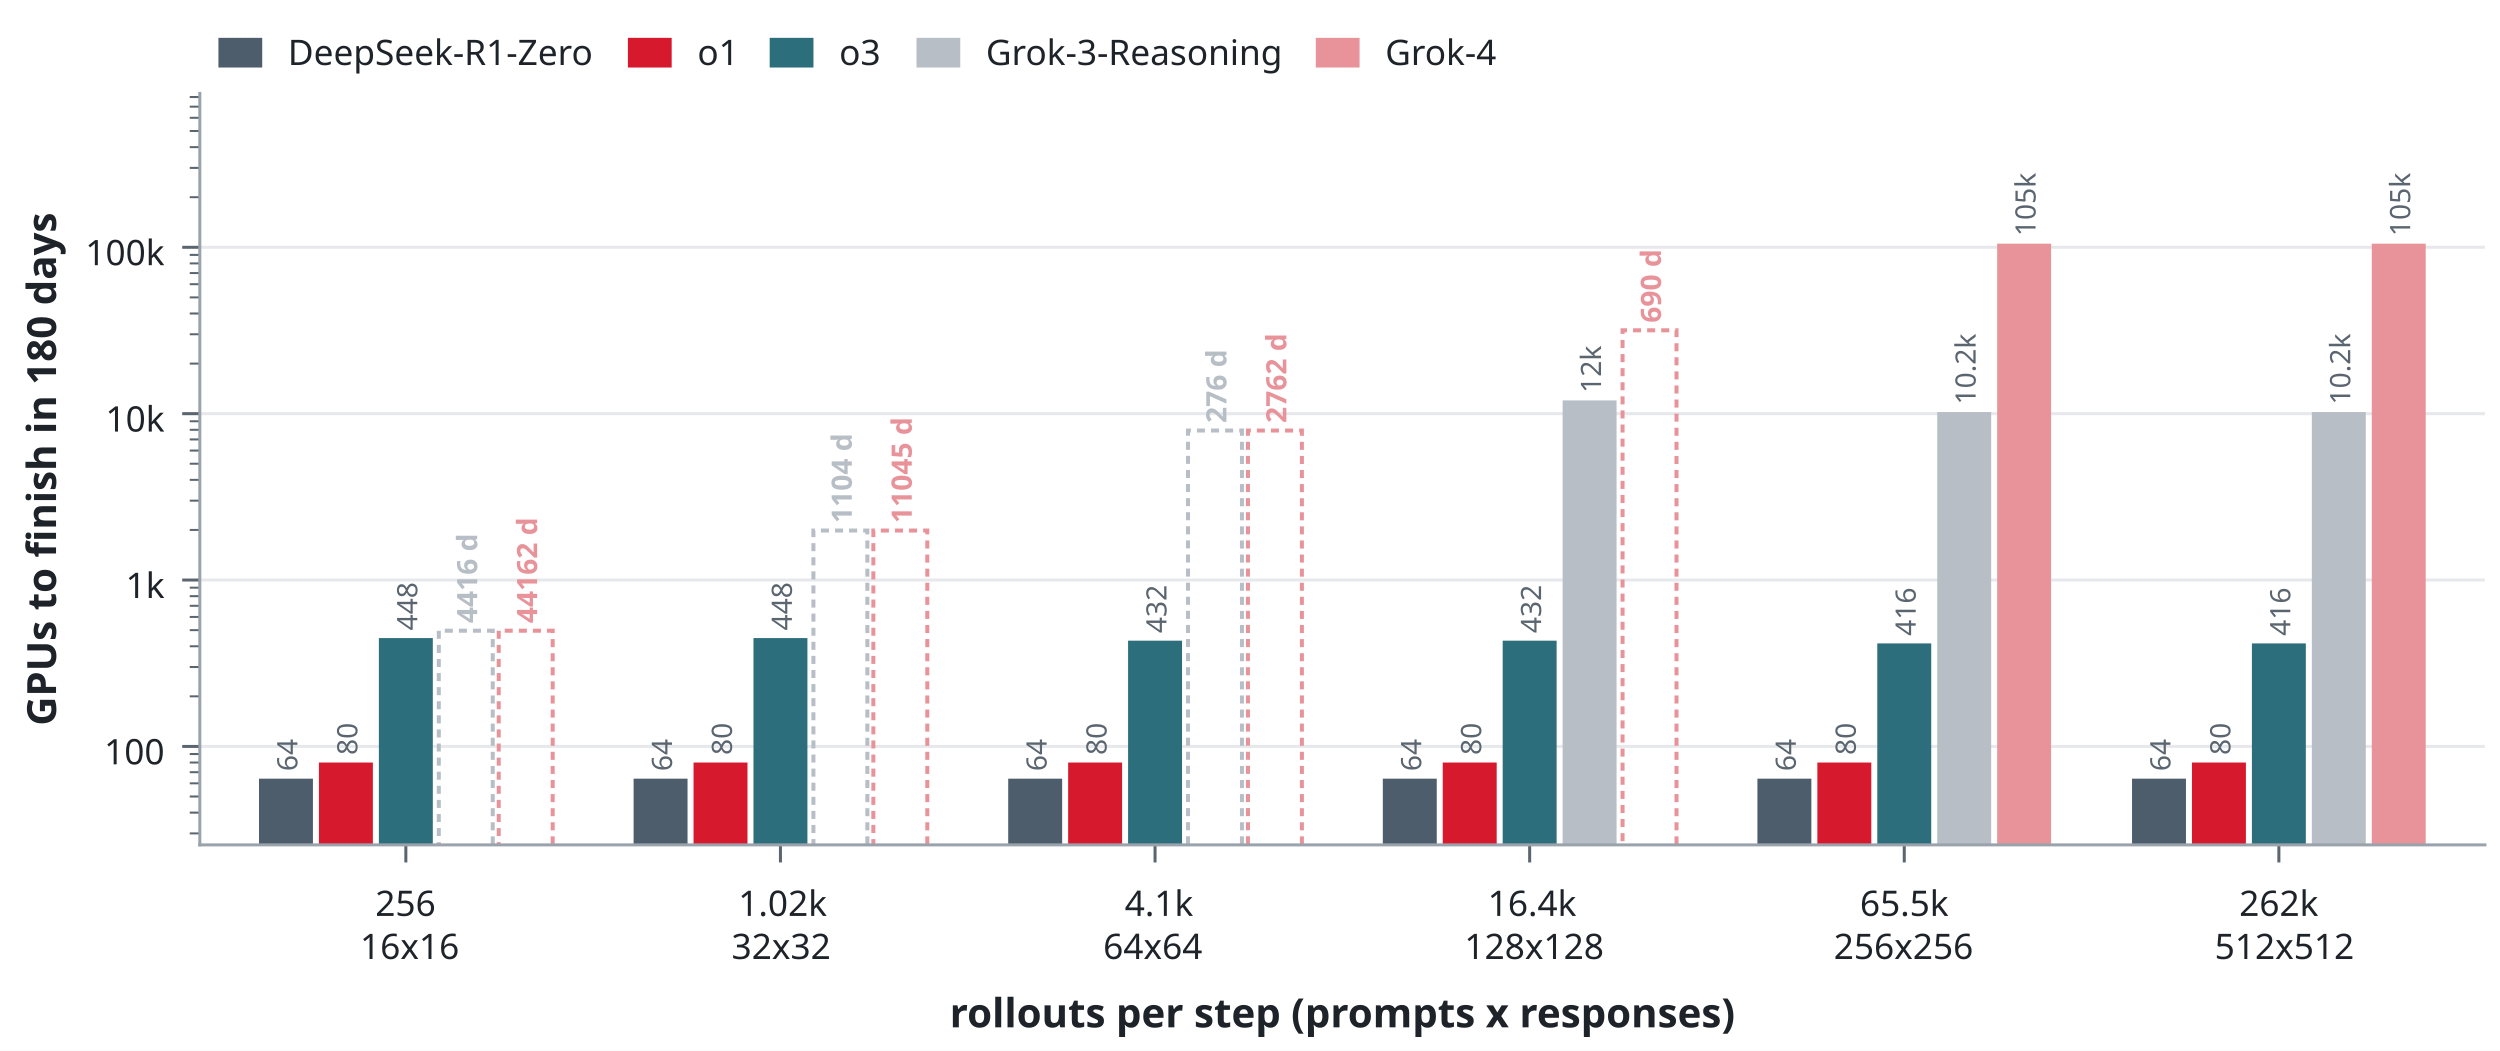
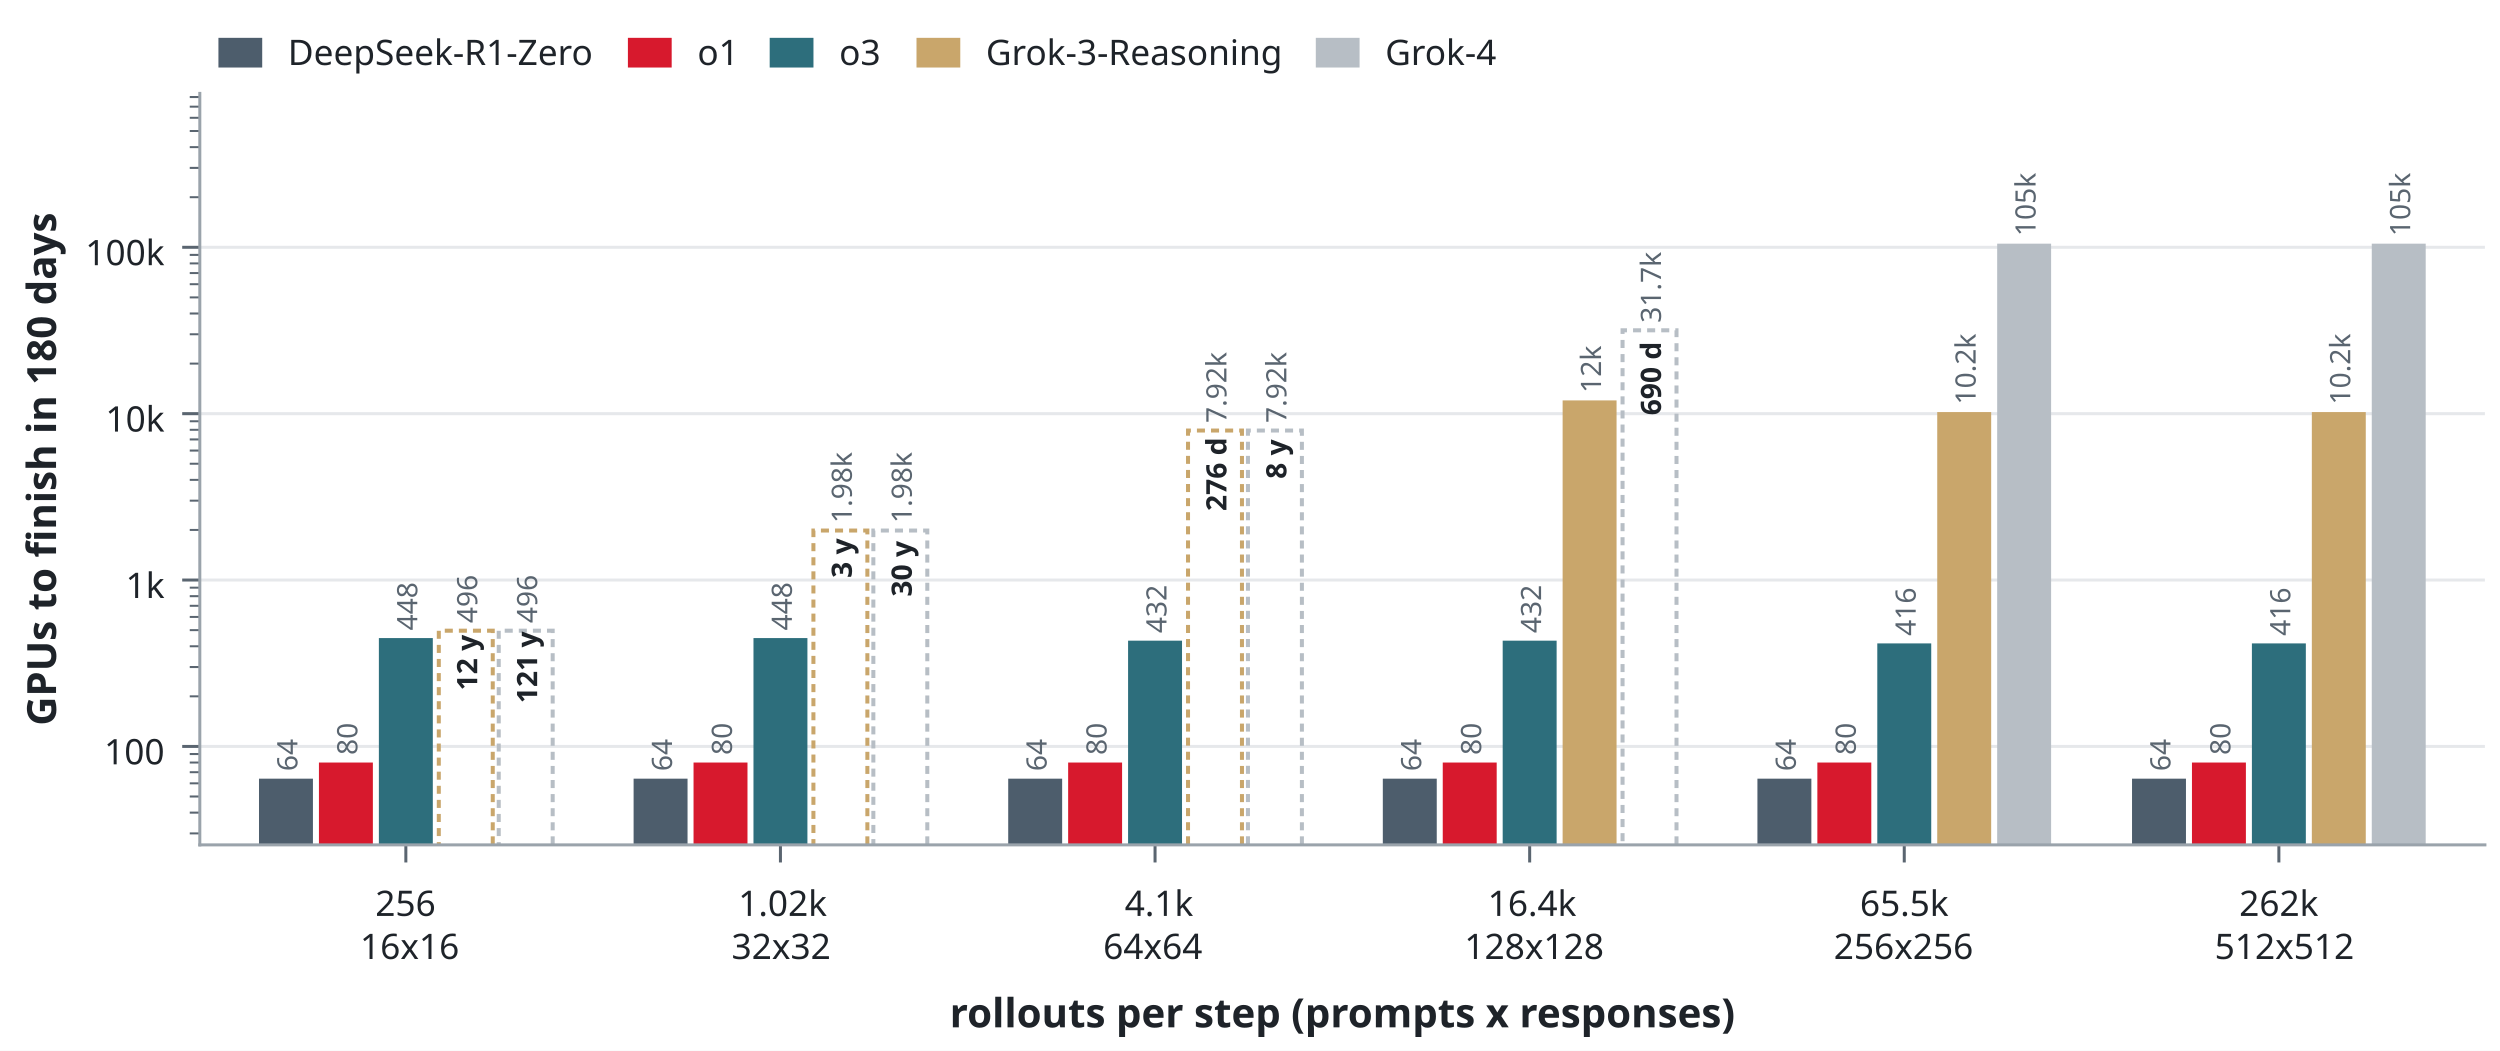
<svg xmlns="http://www.w3.org/2000/svg" xmlns:xlink="http://www.w3.org/1999/xlink" width="496.8pt" height="208.8pt" viewBox="0 0 496.8 208.8" version="1.1">
  <defs>
    <style type="text/css">*{stroke-linejoin: round; stroke-linecap: butt}</style>
  </defs>
  <g id="figure_1">
    <g id="patch_1">
      <path d="M 0 208.8  L 496.8 208.8  L 496.8 0  L 0 0  z " style="fill: #ffffff" />
    </g>
    <g id="axes_1">
      <g id="patch_2">
        <path d="M 39.706 167.894  L 493.8 167.894  L 493.8 18.561  L 39.706 18.561  z " style="fill: #ffffff" />
      </g>
      <g id="matplotlib.axis_1">
        <g id="xtick_1">
          <g id="line2d_1">
            <defs>
-               <path id="m5073a5c1c3" d="M 0 0  L 0 3.5  " style="stroke: #5a6570; stroke-width: 0.6" />
+               <path id="m3df2325510" d="M 0 0  L 0 3.5  " style="stroke: #5a6570; stroke-width: 0.6" />
            </defs>
            <g>
-               <use xlink:href="#m5073a5c1c3" x="80.649" y="167.894" style="fill: #5a6570; stroke: #5a6570; stroke-width: 0.6" />
+               <use xlink:href="#m3df2325510" x="80.649" y="167.894" style="fill: #5a6570; stroke: #5a6570; stroke-width: 0.6" />
            </g>
          </g>
          <g id="text_1">
            <text style="font-size: 7px; font-family: 'Commissioner'; fill: #1e2329" transform="translate(74.57251 182.0128)">256</text>
            <text style="font-size: 7px; font-family: 'Commissioner'; fill: #1e2329" transform="translate(71.54501 190.5738)">16x16</text>
          </g>
        </g>
        <g id="xtick_2">
          <g id="line2d_2">
            <g>
-               <use xlink:href="#m5073a5c1c3" x="155.09" y="167.894" style="fill: #5a6570; stroke: #5a6570; stroke-width: 0.6" />
+               <use xlink:href="#m3df2325510" x="155.09" y="167.894" style="fill: #5a6570; stroke: #5a6570; stroke-width: 0.6" />
            </g>
          </g>
          <g id="text_2">
            <text style="font-size: 7px; font-family: 'Commissioner'; fill: #1e2329" transform="translate(146.7167 182.0128)">1.02k</text>
            <text style="font-size: 7px; font-family: 'Commissioner'; fill: #1e2329" transform="translate(145.3708 190.5738)">32x32</text>
          </g>
        </g>
        <g id="xtick_3">
          <g id="line2d_3">
            <g>
-               <use xlink:href="#m5073a5c1c3" x="229.532" y="167.894" style="fill: #5a6570; stroke: #5a6570; stroke-width: 0.6" />
+               <use xlink:href="#m3df2325510" x="229.532" y="167.894" style="fill: #5a6570; stroke: #5a6570; stroke-width: 0.6" />
            </g>
          </g>
          <g id="text_3">
            <text style="font-size: 7px; font-family: 'Commissioner'; fill: #1e2329" transform="translate(223.5104 182.0128)">4.1k</text>
            <text style="font-size: 7px; font-family: 'Commissioner'; fill: #1e2329" transform="translate(219.2207 190.5738)">64x64</text>
          </g>
        </g>
        <g id="xtick_4">
          <g id="line2d_4">
            <g>
-               <use xlink:href="#m5073a5c1c3" x="303.974" y="167.894" style="fill: #5a6570; stroke: #5a6570; stroke-width: 0.6" />
+               <use xlink:href="#m3df2325510" x="303.974" y="167.894" style="fill: #5a6570; stroke: #5a6570; stroke-width: 0.6" />
            </g>
          </g>
          <g id="text_4">
            <text style="font-size: 7px; font-family: 'Commissioner'; fill: #1e2329" transform="translate(295.642 182.0128)">16.4k</text>
            <text style="font-size: 7px; font-family: 'Commissioner'; fill: #1e2329" transform="translate(291.0056 190.5738)">128x128</text>
          </g>
        </g>
        <g id="xtick_5">
          <g id="line2d_5">
            <g>
-               <use xlink:href="#m5073a5c1c3" x="378.415" y="167.894" style="fill: #5a6570; stroke: #5a6570; stroke-width: 0.6" />
+               <use xlink:href="#m3df2325510" x="378.415" y="167.894" style="fill: #5a6570; stroke: #5a6570; stroke-width: 0.6" />
            </g>
          </g>
          <g id="text_5">
            <text style="font-size: 7px; font-family: 'Commissioner'; fill: #1e2329" transform="translate(369.6073 182.0128)">65.5k</text>
            <text style="font-size: 7px; font-family: 'Commissioner'; fill: #1e2329" transform="translate(364.4005 190.5738)">256x256</text>
          </g>
        </g>
        <g id="xtick_6">
          <g id="line2d_6">
            <g>
-               <use xlink:href="#m5073a5c1c3" x="452.857" y="167.894" style="fill: #5a6570; stroke: #5a6570; stroke-width: 0.6" />
+               <use xlink:href="#m3df2325510" x="452.857" y="167.894" style="fill: #5a6570; stroke: #5a6570; stroke-width: 0.6" />
            </g>
          </g>
          <g id="text_6">
            <text style="font-size: 7px; font-family: 'Commissioner'; fill: #1e2329" transform="translate(444.9709 182.0128)">262k</text>
            <text style="font-size: 7px; font-family: 'Commissioner'; fill: #1e2329" transform="translate(440.0988 190.5738)">512x512</text>
          </g>
        </g>
        <g id="text_7">
          <text style="font-weight: 600; font-size: 8px; font-family: 'Commissioner'; text-anchor: middle; fill: #1e2329" x="266.753" y="204.152" transform="rotate(-0 266.7529 204.1518)">rollouts per step (prompts x responses)</text>
        </g>
      </g>
      <g id="matplotlib.axis_2">
        <g id="ytick_1">
          <g id="line2d_7">
-             <path d="M 39.706 148.329  L 493.8 148.329  " clip-path="url(#pca6d22ad4a)" style="fill: none; stroke: #e6e8eb; stroke-width: 0.6; stroke-linecap: square" />
+             <path d="M 39.706 148.329  L 493.8 148.329  " clip-path="url(#p038a926040)" style="fill: none; stroke: #e6e8eb; stroke-width: 0.6; stroke-linecap: square" />
          </g>
          <g id="line2d_8">
            <defs>
-               <path id="m33541b45c0" d="M 0 0  L -3.5 0  " style="stroke: #5a6570; stroke-width: 0.6" />
+               <path id="m6d78f68ee8" d="M 0 0  L -3.5 0  " style="stroke: #5a6570; stroke-width: 0.6" />
            </defs>
            <g>
-               <use xlink:href="#m33541b45c0" x="39.706" y="148.329" style="fill: #5a6570; stroke: #5a6570; stroke-width: 0.6" />
+               <use xlink:href="#m6d78f68ee8" x="39.706" y="148.329" style="fill: #5a6570; stroke: #5a6570; stroke-width: 0.6" />
            </g>
          </g>
          <g id="text_8">
            <text style="font-size: 7px; font-family: 'Commissioner'; text-anchor: end; fill: #1e2329" x="32.706" y="151.888" transform="rotate(-0 32.70596 151.8882)">100</text>
          </g>
        </g>
        <g id="ytick_2">
          <g id="line2d_9">
-             <path d="M 39.706 115.266  L 493.8 115.266  " clip-path="url(#pca6d22ad4a)" style="fill: none; stroke: #e6e8eb; stroke-width: 0.6; stroke-linecap: square" />
+             <path d="M 39.706 115.266  L 493.8 115.266  " clip-path="url(#p038a926040)" style="fill: none; stroke: #e6e8eb; stroke-width: 0.6; stroke-linecap: square" />
          </g>
          <g id="line2d_10">
            <g>
-               <use xlink:href="#m33541b45c0" x="39.706" y="115.266" style="fill: #5a6570; stroke: #5a6570; stroke-width: 0.6" />
+               <use xlink:href="#m6d78f68ee8" x="39.706" y="115.266" style="fill: #5a6570; stroke: #5a6570; stroke-width: 0.6" />
            </g>
          </g>
          <g id="text_9">
            <text style="font-size: 7px; font-family: 'Commissioner'; text-anchor: end; fill: #1e2329" x="32.706" y="118.826" transform="rotate(-0 32.70596 118.8256)">1k</text>
          </g>
        </g>
        <g id="ytick_3">
          <g id="line2d_11">
-             <path d="M 39.706 82.204  L 493.8 82.204  " clip-path="url(#pca6d22ad4a)" style="fill: none; stroke: #e6e8eb; stroke-width: 0.6; stroke-linecap: square" />
+             <path d="M 39.706 82.204  L 493.8 82.204  " clip-path="url(#p038a926040)" style="fill: none; stroke: #e6e8eb; stroke-width: 0.6; stroke-linecap: square" />
          </g>
          <g id="line2d_12">
            <g>
-               <use xlink:href="#m33541b45c0" x="39.706" y="82.204" style="fill: #5a6570; stroke: #5a6570; stroke-width: 0.6" />
+               <use xlink:href="#m6d78f68ee8" x="39.706" y="82.204" style="fill: #5a6570; stroke: #5a6570; stroke-width: 0.6" />
            </g>
          </g>
          <g id="text_10">
            <text style="font-size: 7px; font-family: 'Commissioner'; text-anchor: end; fill: #1e2329" x="32.706" y="85.763" transform="rotate(-0 32.70596 85.76308)">10k</text>
          </g>
        </g>
        <g id="ytick_4">
          <g id="line2d_13">
-             <path d="M 39.706 49.141  L 493.8 49.141  " clip-path="url(#pca6d22ad4a)" style="fill: none; stroke: #e6e8eb; stroke-width: 0.6; stroke-linecap: square" />
+             <path d="M 39.706 49.141  L 493.8 49.141  " clip-path="url(#p038a926040)" style="fill: none; stroke: #e6e8eb; stroke-width: 0.6; stroke-linecap: square" />
          </g>
          <g id="line2d_14">
            <g>
-               <use xlink:href="#m33541b45c0" x="39.706" y="49.141" style="fill: #5a6570; stroke: #5a6570; stroke-width: 0.6" />
+               <use xlink:href="#m6d78f68ee8" x="39.706" y="49.141" style="fill: #5a6570; stroke: #5a6570; stroke-width: 0.6" />
            </g>
          </g>
          <g id="text_11">
            <text style="font-size: 7px; font-family: 'Commissioner'; text-anchor: end; fill: #1e2329" x="32.706" y="52.701" transform="rotate(-0 32.70596 52.70054)">100k</text>
          </g>
        </g>
        <g id="ytick_5">
          <g id="line2d_15">
            <defs>
-               <path id="m50acdcb6c4" d="M 0 0  L -2 0  " style="stroke: #5a6570; stroke-width: 0.4" />
+               <path id="m594f05752a" d="M 0 0  L -2 0  " style="stroke: #5a6570; stroke-width: 0.4" />
            </defs>
            <g>
-               <use xlink:href="#m50acdcb6c4" x="39.706" y="165.616" style="fill: #5a6570; stroke: #5a6570; stroke-width: 0.4" />
+               <use xlink:href="#m594f05752a" x="39.706" y="165.616" style="fill: #5a6570; stroke: #5a6570; stroke-width: 0.4" />
            </g>
          </g>
        </g>
        <g id="ytick_6">
          <g id="line2d_16">
            <g>
-               <use xlink:href="#m50acdcb6c4" x="39.706" y="161.486" style="fill: #5a6570; stroke: #5a6570; stroke-width: 0.4" />
+               <use xlink:href="#m594f05752a" x="39.706" y="161.486" style="fill: #5a6570; stroke: #5a6570; stroke-width: 0.4" />
            </g>
          </g>
        </g>
        <g id="ytick_7">
          <g id="line2d_17">
            <g>
-               <use xlink:href="#m50acdcb6c4" x="39.706" y="158.281" style="fill: #5a6570; stroke: #5a6570; stroke-width: 0.4" />
+               <use xlink:href="#m594f05752a" x="39.706" y="158.281" style="fill: #5a6570; stroke: #5a6570; stroke-width: 0.4" />
            </g>
          </g>
        </g>
        <g id="ytick_8">
          <g id="line2d_18">
            <g>
-               <use xlink:href="#m50acdcb6c4" x="39.706" y="155.664" style="fill: #5a6570; stroke: #5a6570; stroke-width: 0.4" />
+               <use xlink:href="#m594f05752a" x="39.706" y="155.664" style="fill: #5a6570; stroke: #5a6570; stroke-width: 0.4" />
            </g>
          </g>
        </g>
        <g id="ytick_9">
          <g id="line2d_19">
            <g>
-               <use xlink:href="#m50acdcb6c4" x="39.706" y="153.45" style="fill: #5a6570; stroke: #5a6570; stroke-width: 0.4" />
+               <use xlink:href="#m594f05752a" x="39.706" y="153.45" style="fill: #5a6570; stroke: #5a6570; stroke-width: 0.4" />
            </g>
          </g>
        </g>
        <g id="ytick_10">
          <g id="line2d_20">
            <g>
-               <use xlink:href="#m50acdcb6c4" x="39.706" y="151.533" style="fill: #5a6570; stroke: #5a6570; stroke-width: 0.4" />
+               <use xlink:href="#m594f05752a" x="39.706" y="151.533" style="fill: #5a6570; stroke: #5a6570; stroke-width: 0.4" />
            </g>
          </g>
        </g>
        <g id="ytick_11">
          <g id="line2d_21">
            <g>
-               <use xlink:href="#m50acdcb6c4" x="39.706" y="149.842" style="fill: #5a6570; stroke: #5a6570; stroke-width: 0.4" />
+               <use xlink:href="#m594f05752a" x="39.706" y="149.842" style="fill: #5a6570; stroke: #5a6570; stroke-width: 0.4" />
            </g>
          </g>
        </g>
        <g id="ytick_12">
          <g id="line2d_22">
            <g>
-               <use xlink:href="#m50acdcb6c4" x="39.706" y="138.376" style="fill: #5a6570; stroke: #5a6570; stroke-width: 0.4" />
+               <use xlink:href="#m594f05752a" x="39.706" y="138.376" style="fill: #5a6570; stroke: #5a6570; stroke-width: 0.4" />
            </g>
          </g>
        </g>
        <g id="ytick_13">
          <g id="line2d_23">
            <g>
-               <use xlink:href="#m50acdcb6c4" x="39.706" y="132.554" style="fill: #5a6570; stroke: #5a6570; stroke-width: 0.4" />
+               <use xlink:href="#m594f05752a" x="39.706" y="132.554" style="fill: #5a6570; stroke: #5a6570; stroke-width: 0.4" />
            </g>
          </g>
        </g>
        <g id="ytick_14">
          <g id="line2d_24">
            <g>
-               <use xlink:href="#m50acdcb6c4" x="39.706" y="128.423" style="fill: #5a6570; stroke: #5a6570; stroke-width: 0.4" />
+               <use xlink:href="#m594f05752a" x="39.706" y="128.423" style="fill: #5a6570; stroke: #5a6570; stroke-width: 0.4" />
            </g>
          </g>
        </g>
        <g id="ytick_15">
          <g id="line2d_25">
            <g>
-               <use xlink:href="#m50acdcb6c4" x="39.706" y="125.219" style="fill: #5a6570; stroke: #5a6570; stroke-width: 0.4" />
+               <use xlink:href="#m594f05752a" x="39.706" y="125.219" style="fill: #5a6570; stroke: #5a6570; stroke-width: 0.4" />
            </g>
          </g>
        </g>
        <g id="ytick_16">
          <g id="line2d_26">
            <g>
-               <use xlink:href="#m50acdcb6c4" x="39.706" y="122.601" style="fill: #5a6570; stroke: #5a6570; stroke-width: 0.4" />
+               <use xlink:href="#m594f05752a" x="39.706" y="122.601" style="fill: #5a6570; stroke: #5a6570; stroke-width: 0.4" />
            </g>
          </g>
        </g>
        <g id="ytick_17">
          <g id="line2d_27">
            <g>
-               <use xlink:href="#m50acdcb6c4" x="39.706" y="120.388" style="fill: #5a6570; stroke: #5a6570; stroke-width: 0.4" />
+               <use xlink:href="#m594f05752a" x="39.706" y="120.388" style="fill: #5a6570; stroke: #5a6570; stroke-width: 0.4" />
            </g>
          </g>
        </g>
        <g id="ytick_18">
          <g id="line2d_28">
            <g>
-               <use xlink:href="#m50acdcb6c4" x="39.706" y="118.47" style="fill: #5a6570; stroke: #5a6570; stroke-width: 0.4" />
+               <use xlink:href="#m594f05752a" x="39.706" y="118.47" style="fill: #5a6570; stroke: #5a6570; stroke-width: 0.4" />
            </g>
          </g>
        </g>
        <g id="ytick_19">
          <g id="line2d_29">
            <g>
-               <use xlink:href="#m50acdcb6c4" x="39.706" y="116.779" style="fill: #5a6570; stroke: #5a6570; stroke-width: 0.4" />
+               <use xlink:href="#m594f05752a" x="39.706" y="116.779" style="fill: #5a6570; stroke: #5a6570; stroke-width: 0.4" />
            </g>
          </g>
        </g>
        <g id="ytick_20">
          <g id="line2d_30">
            <g>
-               <use xlink:href="#m50acdcb6c4" x="39.706" y="105.313" style="fill: #5a6570; stroke: #5a6570; stroke-width: 0.4" />
+               <use xlink:href="#m594f05752a" x="39.706" y="105.313" style="fill: #5a6570; stroke: #5a6570; stroke-width: 0.4" />
            </g>
          </g>
        </g>
        <g id="ytick_21">
          <g id="line2d_31">
            <g>
-               <use xlink:href="#m50acdcb6c4" x="39.706" y="99.491" style="fill: #5a6570; stroke: #5a6570; stroke-width: 0.4" />
+               <use xlink:href="#m594f05752a" x="39.706" y="99.491" style="fill: #5a6570; stroke: #5a6570; stroke-width: 0.4" />
            </g>
          </g>
        </g>
        <g id="ytick_22">
          <g id="line2d_32">
            <g>
-               <use xlink:href="#m50acdcb6c4" x="39.706" y="95.36" style="fill: #5a6570; stroke: #5a6570; stroke-width: 0.4" />
+               <use xlink:href="#m594f05752a" x="39.706" y="95.36" style="fill: #5a6570; stroke: #5a6570; stroke-width: 0.4" />
            </g>
          </g>
        </g>
        <g id="ytick_23">
          <g id="line2d_33">
            <g>
-               <use xlink:href="#m50acdcb6c4" x="39.706" y="92.156" style="fill: #5a6570; stroke: #5a6570; stroke-width: 0.4" />
+               <use xlink:href="#m594f05752a" x="39.706" y="92.156" style="fill: #5a6570; stroke: #5a6570; stroke-width: 0.4" />
            </g>
          </g>
        </g>
        <g id="ytick_24">
          <g id="line2d_34">
            <g>
-               <use xlink:href="#m50acdcb6c4" x="39.706" y="89.538" style="fill: #5a6570; stroke: #5a6570; stroke-width: 0.4" />
+               <use xlink:href="#m594f05752a" x="39.706" y="89.538" style="fill: #5a6570; stroke: #5a6570; stroke-width: 0.4" />
            </g>
          </g>
        </g>
        <g id="ytick_25">
          <g id="line2d_35">
            <g>
-               <use xlink:href="#m50acdcb6c4" x="39.706" y="87.325" style="fill: #5a6570; stroke: #5a6570; stroke-width: 0.4" />
+               <use xlink:href="#m594f05752a" x="39.706" y="87.325" style="fill: #5a6570; stroke: #5a6570; stroke-width: 0.4" />
            </g>
          </g>
        </g>
        <g id="ytick_26">
          <g id="line2d_36">
            <g>
-               <use xlink:href="#m50acdcb6c4" x="39.706" y="85.408" style="fill: #5a6570; stroke: #5a6570; stroke-width: 0.4" />
+               <use xlink:href="#m594f05752a" x="39.706" y="85.408" style="fill: #5a6570; stroke: #5a6570; stroke-width: 0.4" />
            </g>
          </g>
        </g>
        <g id="ytick_27">
          <g id="line2d_37">
            <g>
-               <use xlink:href="#m50acdcb6c4" x="39.706" y="83.716" style="fill: #5a6570; stroke: #5a6570; stroke-width: 0.4" />
+               <use xlink:href="#m594f05752a" x="39.706" y="83.716" style="fill: #5a6570; stroke: #5a6570; stroke-width: 0.4" />
            </g>
          </g>
        </g>
        <g id="ytick_28">
          <g id="line2d_38">
            <g>
-               <use xlink:href="#m50acdcb6c4" x="39.706" y="72.251" style="fill: #5a6570; stroke: #5a6570; stroke-width: 0.4" />
+               <use xlink:href="#m594f05752a" x="39.706" y="72.251" style="fill: #5a6570; stroke: #5a6570; stroke-width: 0.4" />
            </g>
          </g>
        </g>
        <g id="ytick_29">
          <g id="line2d_39">
            <g>
-               <use xlink:href="#m50acdcb6c4" x="39.706" y="66.429" style="fill: #5a6570; stroke: #5a6570; stroke-width: 0.4" />
+               <use xlink:href="#m594f05752a" x="39.706" y="66.429" style="fill: #5a6570; stroke: #5a6570; stroke-width: 0.4" />
            </g>
          </g>
        </g>
        <g id="ytick_30">
          <g id="line2d_40">
            <g>
-               <use xlink:href="#m50acdcb6c4" x="39.706" y="62.298" style="fill: #5a6570; stroke: #5a6570; stroke-width: 0.4" />
+               <use xlink:href="#m594f05752a" x="39.706" y="62.298" style="fill: #5a6570; stroke: #5a6570; stroke-width: 0.4" />
            </g>
          </g>
        </g>
        <g id="ytick_31">
          <g id="line2d_41">
            <g>
-               <use xlink:href="#m50acdcb6c4" x="39.706" y="59.094" style="fill: #5a6570; stroke: #5a6570; stroke-width: 0.4" />
+               <use xlink:href="#m594f05752a" x="39.706" y="59.094" style="fill: #5a6570; stroke: #5a6570; stroke-width: 0.4" />
            </g>
          </g>
        </g>
        <g id="ytick_32">
          <g id="line2d_42">
            <g>
-               <use xlink:href="#m50acdcb6c4" x="39.706" y="56.476" style="fill: #5a6570; stroke: #5a6570; stroke-width: 0.4" />
+               <use xlink:href="#m594f05752a" x="39.706" y="56.476" style="fill: #5a6570; stroke: #5a6570; stroke-width: 0.4" />
            </g>
          </g>
        </g>
        <g id="ytick_33">
          <g id="line2d_43">
            <g>
-               <use xlink:href="#m50acdcb6c4" x="39.706" y="54.262" style="fill: #5a6570; stroke: #5a6570; stroke-width: 0.4" />
+               <use xlink:href="#m594f05752a" x="39.706" y="54.262" style="fill: #5a6570; stroke: #5a6570; stroke-width: 0.4" />
            </g>
          </g>
        </g>
        <g id="ytick_34">
          <g id="line2d_44">
            <g>
-               <use xlink:href="#m50acdcb6c4" x="39.706" y="52.345" style="fill: #5a6570; stroke: #5a6570; stroke-width: 0.4" />
+               <use xlink:href="#m594f05752a" x="39.706" y="52.345" style="fill: #5a6570; stroke: #5a6570; stroke-width: 0.4" />
            </g>
          </g>
        </g>
        <g id="ytick_35">
          <g id="line2d_45">
            <g>
-               <use xlink:href="#m50acdcb6c4" x="39.706" y="50.654" style="fill: #5a6570; stroke: #5a6570; stroke-width: 0.4" />
+               <use xlink:href="#m594f05752a" x="39.706" y="50.654" style="fill: #5a6570; stroke: #5a6570; stroke-width: 0.4" />
            </g>
          </g>
        </g>
        <g id="ytick_36">
          <g id="line2d_46">
            <g>
-               <use xlink:href="#m50acdcb6c4" x="39.706" y="39.188" style="fill: #5a6570; stroke: #5a6570; stroke-width: 0.4" />
+               <use xlink:href="#m594f05752a" x="39.706" y="39.188" style="fill: #5a6570; stroke: #5a6570; stroke-width: 0.4" />
            </g>
          </g>
        </g>
        <g id="ytick_37">
          <g id="line2d_47">
            <g>
-               <use xlink:href="#m50acdcb6c4" x="39.706" y="33.366" style="fill: #5a6570; stroke: #5a6570; stroke-width: 0.4" />
+               <use xlink:href="#m594f05752a" x="39.706" y="33.366" style="fill: #5a6570; stroke: #5a6570; stroke-width: 0.4" />
            </g>
          </g>
        </g>
        <g id="ytick_38">
          <g id="line2d_48">
            <g>
-               <use xlink:href="#m50acdcb6c4" x="39.706" y="29.235" style="fill: #5a6570; stroke: #5a6570; stroke-width: 0.4" />
+               <use xlink:href="#m594f05752a" x="39.706" y="29.235" style="fill: #5a6570; stroke: #5a6570; stroke-width: 0.4" />
            </g>
          </g>
        </g>
        <g id="ytick_39">
          <g id="line2d_49">
            <g>
-               <use xlink:href="#m50acdcb6c4" x="39.706" y="26.031" style="fill: #5a6570; stroke: #5a6570; stroke-width: 0.4" />
+               <use xlink:href="#m594f05752a" x="39.706" y="26.031" style="fill: #5a6570; stroke: #5a6570; stroke-width: 0.4" />
            </g>
          </g>
        </g>
        <g id="ytick_40">
          <g id="line2d_50">
            <g>
-               <use xlink:href="#m50acdcb6c4" x="39.706" y="23.413" style="fill: #5a6570; stroke: #5a6570; stroke-width: 0.4" />
+               <use xlink:href="#m594f05752a" x="39.706" y="23.413" style="fill: #5a6570; stroke: #5a6570; stroke-width: 0.4" />
            </g>
          </g>
        </g>
        <g id="ytick_41">
          <g id="line2d_51">
            <g>
-               <use xlink:href="#m50acdcb6c4" x="39.706" y="21.2" style="fill: #5a6570; stroke: #5a6570; stroke-width: 0.4" />
+               <use xlink:href="#m594f05752a" x="39.706" y="21.2" style="fill: #5a6570; stroke: #5a6570; stroke-width: 0.4" />
            </g>
          </g>
        </g>
        <g id="ytick_42">
          <g id="line2d_52">
            <g>
-               <use xlink:href="#m50acdcb6c4" x="39.706" y="19.283" style="fill: #5a6570; stroke: #5a6570; stroke-width: 0.4" />
+               <use xlink:href="#m594f05752a" x="39.706" y="19.283" style="fill: #5a6570; stroke: #5a6570; stroke-width: 0.4" />
            </g>
          </g>
        </g>
        <g id="text_12">
          <text style="font-weight: 600; font-size: 8px; font-family: 'Commissioner'; text-anchor: middle; fill: #1e2329" x="11.136" y="93.228" transform="rotate(-90 11.13624 93.2275)">GPUs to finish in 180 days</text>
        </g>
      </g>
      <g id="patch_3">
-         <path d="M 51.468 33276.998  L 62.187 33276.998  L 62.187 154.737  L 51.468 154.737  z " clip-path="url(#pca6d22ad4a)" style="fill: #4d5d6c" />
+         <path d="M 51.468 33276.998  L 62.187 33276.998  L 62.187 154.737  L 51.468 154.737  z " clip-path="url(#p038a926040)" style="fill: #4d5d6c" />
      </g>
      <g id="patch_4">
-         <path d="M 125.909 33276.998  L 136.629 33276.998  L 136.629 154.737  L 125.909 154.737  z " clip-path="url(#pca6d22ad4a)" style="fill: #4d5d6c" />
+         <path d="M 125.909 33276.998  L 136.629 33276.998  L 136.629 154.737  L 125.909 154.737  z " clip-path="url(#p038a926040)" style="fill: #4d5d6c" />
      </g>
      <g id="patch_5">
-         <path d="M 200.351 33276.998  L 211.071 33276.998  L 211.071 154.737  L 200.351 154.737  z " clip-path="url(#pca6d22ad4a)" style="fill: #4d5d6c" />
+         <path d="M 200.351 33276.998  L 211.071 33276.998  L 211.071 154.737  L 200.351 154.737  z " clip-path="url(#p038a926040)" style="fill: #4d5d6c" />
      </g>
      <g id="patch_6">
-         <path d="M 274.793 33276.998  L 285.512 33276.998  L 285.512 154.737  L 274.793 154.737  z " clip-path="url(#pca6d22ad4a)" style="fill: #4d5d6c" />
+         <path d="M 274.793 33276.998  L 285.512 33276.998  L 285.512 154.737  L 274.793 154.737  z " clip-path="url(#p038a926040)" style="fill: #4d5d6c" />
      </g>
      <g id="patch_7">
-         <path d="M 349.234 33276.998  L 359.954 33276.998  L 359.954 154.737  L 349.234 154.737  z " clip-path="url(#pca6d22ad4a)" style="fill: #4d5d6c" />
+         <path d="M 349.234 33276.998  L 359.954 33276.998  L 359.954 154.737  L 349.234 154.737  z " clip-path="url(#p038a926040)" style="fill: #4d5d6c" />
      </g>
      <g id="patch_8">
-         <path d="M 423.676 33276.998  L 434.395 33276.998  L 434.395 154.737  L 423.676 154.737  z " clip-path="url(#pca6d22ad4a)" style="fill: #4d5d6c" />
+         <path d="M 423.676 33276.998  L 434.395 33276.998  L 434.395 154.737  L 423.676 154.737  z " clip-path="url(#p038a926040)" style="fill: #4d5d6c" />
      </g>
      <g id="patch_9">
-         <path d="M 63.378 33276.998  L 74.098 33276.998  L 74.098 151.533  L 63.378 151.533  z " clip-path="url(#pca6d22ad4a)" style="fill: #d7192d" />
+         <path d="M 63.378 33276.998  L 74.098 33276.998  L 74.098 151.533  L 63.378 151.533  z " clip-path="url(#p038a926040)" style="fill: #d7192d" />
      </g>
      <g id="patch_10">
-         <path d="M 137.82 33276.998  L 148.54 33276.998  L 148.54 151.533  L 137.82 151.533  z " clip-path="url(#pca6d22ad4a)" style="fill: #d7192d" />
+         <path d="M 137.82 33276.998  L 148.54 33276.998  L 148.54 151.533  L 137.82 151.533  z " clip-path="url(#p038a926040)" style="fill: #d7192d" />
      </g>
      <g id="patch_11">
-         <path d="M 212.262 33276.998  L 222.981 33276.998  L 222.981 151.533  L 212.262 151.533  z " clip-path="url(#pca6d22ad4a)" style="fill: #d7192d" />
+         <path d="M 212.262 33276.998  L 222.981 33276.998  L 222.981 151.533  L 212.262 151.533  z " clip-path="url(#p038a926040)" style="fill: #d7192d" />
      </g>
      <g id="patch_12">
-         <path d="M 286.703 33276.998  L 297.423 33276.998  L 297.423 151.533  L 286.703 151.533  z " clip-path="url(#pca6d22ad4a)" style="fill: #d7192d" />
+         <path d="M 286.703 33276.998  L 297.423 33276.998  L 297.423 151.533  L 286.703 151.533  z " clip-path="url(#p038a926040)" style="fill: #d7192d" />
      </g>
      <g id="patch_13">
-         <path d="M 361.145 33276.998  L 371.864 33276.998  L 371.864 151.533  L 361.145 151.533  z " clip-path="url(#pca6d22ad4a)" style="fill: #d7192d" />
+         <path d="M 361.145 33276.998  L 371.864 33276.998  L 371.864 151.533  L 361.145 151.533  z " clip-path="url(#p038a926040)" style="fill: #d7192d" />
      </g>
      <g id="patch_14">
-         <path d="M 435.586 33276.998  L 446.306 33276.998  L 446.306 151.533  L 435.586 151.533  z " clip-path="url(#pca6d22ad4a)" style="fill: #d7192d" />
+         <path d="M 435.586 33276.998  L 446.306 33276.998  L 446.306 151.533  L 435.586 151.533  z " clip-path="url(#p038a926040)" style="fill: #d7192d" />
      </g>
      <g id="patch_15">
-         <path d="M 75.289 33276.998  L 86.009 33276.998  L 86.009 126.796  L 75.289 126.796  z " clip-path="url(#pca6d22ad4a)" style="fill: #2d6e7c" />
+         <path d="M 75.289 33276.998  L 86.009 33276.998  L 86.009 126.796  L 75.289 126.796  z " clip-path="url(#p038a926040)" style="fill: #2d6e7c" />
      </g>
      <g id="patch_16">
-         <path d="M 149.731 33276.998  L 160.45 33276.998  L 160.45 126.796  L 149.731 126.796  z " clip-path="url(#pca6d22ad4a)" style="fill: #2d6e7c" />
+         <path d="M 149.731 33276.998  L 160.45 33276.998  L 160.45 126.796  L 149.731 126.796  z " clip-path="url(#p038a926040)" style="fill: #2d6e7c" />
      </g>
      <g id="patch_17">
-         <path d="M 224.172 33276.998  L 234.892 33276.998  L 234.892 127.318  L 224.172 127.318  z " clip-path="url(#pca6d22ad4a)" style="fill: #2d6e7c" />
+         <path d="M 224.172 33276.998  L 234.892 33276.998  L 234.892 127.318  L 224.172 127.318  z " clip-path="url(#p038a926040)" style="fill: #2d6e7c" />
      </g>
      <g id="patch_18">
-         <path d="M 298.614 33276.998  L 309.333 33276.998  L 309.333 127.318  L 298.614 127.318  z " clip-path="url(#pca6d22ad4a)" style="fill: #2d6e7c" />
+         <path d="M 298.614 33276.998  L 309.333 33276.998  L 309.333 127.318  L 298.614 127.318  z " clip-path="url(#p038a926040)" style="fill: #2d6e7c" />
      </g>
      <g id="patch_19">
-         <path d="M 373.055 33276.998  L 383.775 33276.998  L 383.775 127.86  L 373.055 127.86  z " clip-path="url(#pca6d22ad4a)" style="fill: #2d6e7c" />
+         <path d="M 373.055 33276.998  L 383.775 33276.998  L 383.775 127.86  L 373.055 127.86  z " clip-path="url(#p038a926040)" style="fill: #2d6e7c" />
      </g>
      <g id="patch_20">
-         <path d="M 447.497 33276.998  L 458.217 33276.998  L 458.217 127.86  L 447.497 127.86  z " clip-path="url(#pca6d22ad4a)" style="fill: #2d6e7c" />
+         <path d="M 447.497 33276.998  L 458.217 33276.998  L 458.217 127.86  L 447.497 127.86  z " clip-path="url(#p038a926040)" style="fill: #2d6e7c" />
      </g>
      <g id="patch_21">
-         <path d="M 97.919 209.8  L 97.919 125.334  L 87.2 125.334  L 87.2 209.8  " clip-path="url(#pca6d22ad4a)" style="fill: none; stroke-dasharray: 1.6,1.2; stroke-dashoffset: 0; stroke: #b7bec5; stroke-width: 0.8; stroke-linejoin: miter" />
+         <path d="M 97.919 209.8  L 97.919 125.334  L 87.2 125.334  L 87.2 209.8  " clip-path="url(#p038a926040)" style="fill: none; stroke-dasharray: 1.6,1.2; stroke-dashoffset: 0; stroke: #c9a66b; stroke-width: 0.8; stroke-linejoin: miter" />
      </g>
      <g id="patch_22">
-         <path d="M 172.361 209.8  L 172.361 105.429  L 161.641 105.429  L 161.641 209.8  " clip-path="url(#pca6d22ad4a)" style="fill: none; stroke-dasharray: 1.6,1.2; stroke-dashoffset: 0; stroke: #b7bec5; stroke-width: 0.8; stroke-linejoin: miter" />
+         <path d="M 172.361 209.8  L 172.361 105.429  L 161.641 105.429  L 161.641 209.8  " clip-path="url(#p038a926040)" style="fill: none; stroke-dasharray: 1.6,1.2; stroke-dashoffset: 0; stroke: #c9a66b; stroke-width: 0.8; stroke-linejoin: miter" />
      </g>
      <g id="patch_23">
-         <path d="M 246.803 209.8  L 246.803 85.552  L 236.083 85.552  L 236.083 209.8  " clip-path="url(#pca6d22ad4a)" style="fill: none; stroke-dasharray: 1.6,1.2; stroke-dashoffset: 0; stroke: #b7bec5; stroke-width: 0.8; stroke-linejoin: miter" />
+         <path d="M 246.803 209.8  L 246.803 85.552  L 236.083 85.552  L 236.083 209.8  " clip-path="url(#p038a926040)" style="fill: none; stroke-dasharray: 1.6,1.2; stroke-dashoffset: 0; stroke: #c9a66b; stroke-width: 0.8; stroke-linejoin: miter" />
      </g>
      <g id="patch_24">
-         <path d="M 310.525 33276.998  L 321.244 33276.998  L 321.244 79.567  L 310.525 79.567  z " clip-path="url(#pca6d22ad4a)" style="fill: #b7bec5" />
+         <path d="M 310.525 33276.998  L 321.244 33276.998  L 321.244 79.567  L 310.525 79.567  z " clip-path="url(#p038a926040)" style="fill: #c9a66b" />
      </g>
      <g id="patch_25">
-         <path d="M 384.966 33276.998  L 395.686 33276.998  L 395.686 81.885  L 384.966 81.885  z " clip-path="url(#pca6d22ad4a)" style="fill: #b7bec5" />
+         <path d="M 384.966 33276.998  L 395.686 33276.998  L 395.686 81.885  L 384.966 81.885  z " clip-path="url(#p038a926040)" style="fill: #c9a66b" />
      </g>
      <g id="patch_26">
-         <path d="M 459.408 33276.998  L 470.127 33276.998  L 470.127 81.885  L 459.408 81.885  z " clip-path="url(#pca6d22ad4a)" style="fill: #b7bec5" />
+         <path d="M 459.408 33276.998  L 470.127 33276.998  L 470.127 81.885  L 459.408 81.885  z " clip-path="url(#p038a926040)" style="fill: #c9a66b" />
      </g>
      <g id="patch_27">
-         <path d="M 109.83 209.8  L 109.83 125.334  L 99.11 125.334  L 99.11 209.8  " clip-path="url(#pca6d22ad4a)" style="fill: none; stroke-dasharray: 1.6,1.2; stroke-dashoffset: 0; stroke: #e8939a; stroke-width: 0.8; stroke-linejoin: miter" />
+         <path d="M 109.83 209.8  L 109.83 125.334  L 99.11 125.334  L 99.11 209.8  " clip-path="url(#p038a926040)" style="fill: none; stroke-dasharray: 1.6,1.2; stroke-dashoffset: 0; stroke: #b7bec5; stroke-width: 0.8; stroke-linejoin: miter" />
      </g>
      <g id="patch_28">
-         <path d="M 184.272 209.8  L 184.272 105.429  L 173.552 105.429  L 173.552 209.8  " clip-path="url(#pca6d22ad4a)" style="fill: none; stroke-dasharray: 1.6,1.2; stroke-dashoffset: 0; stroke: #e8939a; stroke-width: 0.8; stroke-linejoin: miter" />
+         <path d="M 184.272 209.8  L 184.272 105.429  L 173.552 105.429  L 173.552 209.8  " clip-path="url(#p038a926040)" style="fill: none; stroke-dasharray: 1.6,1.2; stroke-dashoffset: 0; stroke: #b7bec5; stroke-width: 0.8; stroke-linejoin: miter" />
      </g>
      <g id="patch_29">
-         <path d="M 258.713 209.8  L 258.713 85.552  L 247.994 85.552  L 247.994 209.8  " clip-path="url(#pca6d22ad4a)" style="fill: none; stroke-dasharray: 1.6,1.2; stroke-dashoffset: 0; stroke: #e8939a; stroke-width: 0.8; stroke-linejoin: miter" />
+         <path d="M 258.713 209.8  L 258.713 85.552  L 247.994 85.552  L 247.994 209.8  " clip-path="url(#p038a926040)" style="fill: none; stroke-dasharray: 1.6,1.2; stroke-dashoffset: 0; stroke: #b7bec5; stroke-width: 0.8; stroke-linejoin: miter" />
      </g>
      <g id="patch_30">
-         <path d="M 333.155 209.8  L 333.155 65.639  L 322.435 65.639  L 322.435 209.8  " clip-path="url(#pca6d22ad4a)" style="fill: none; stroke-dasharray: 1.6,1.2; stroke-dashoffset: 0; stroke: #e8939a; stroke-width: 0.8; stroke-linejoin: miter" />
+         <path d="M 333.155 209.8  L 333.155 65.639  L 322.435 65.639  L 322.435 209.8  " clip-path="url(#p038a926040)" style="fill: none; stroke-dasharray: 1.6,1.2; stroke-dashoffset: 0; stroke: #b7bec5; stroke-width: 0.8; stroke-linejoin: miter" />
      </g>
      <g id="patch_31">
-         <path d="M 396.877 33276.998  L 407.596 33276.998  L 407.596 48.42  L 396.877 48.42  z " clip-path="url(#pca6d22ad4a)" style="fill: #e8939a" />
+         <path d="M 396.877 33276.998  L 407.596 33276.998  L 407.596 48.42  L 396.877 48.42  z " clip-path="url(#p038a926040)" style="fill: #b7bec5" />
      </g>
      <g id="patch_32">
-         <path d="M 471.318 33276.998  L 482.038 33276.998  L 482.038 48.42  L 471.318 48.42  z " clip-path="url(#pca6d22ad4a)" style="fill: #e8939a" />
+         <path d="M 471.318 33276.998  L 482.038 33276.998  L 482.038 48.42  L 471.318 48.42  z " clip-path="url(#p038a926040)" style="fill: #b7bec5" />
      </g>
      <g id="patch_33">
        <path d="M 39.706 167.894  L 39.706 18.561  " style="fill: none; stroke: #9aa3ab; stroke-width: 0.6; stroke-linejoin: miter; stroke-linecap: square" />
      </g>
      <g id="patch_34">
        <path d="M 39.706 167.894  L 493.8 167.894  " style="fill: none; stroke: #9aa3ab; stroke-width: 0.6; stroke-linejoin: miter; stroke-linecap: square" />
      </g>
      <g id="text_13">
        <text style="font-size: 5.6px; font-family: 'Commissioner'; fill: #5a6570" transform="translate(59.09833 153.2369) rotate(-90)">64</text>
      </g>
      <g id="text_14">
        <text style="font-size: 5.6px; font-family: 'Commissioner'; fill: #5a6570" transform="translate(133.5399 153.2369) rotate(-90)">64</text>
      </g>
      <g id="text_15">
        <text style="font-size: 5.6px; font-family: 'Commissioner'; fill: #5a6570" transform="translate(207.9815 153.2369) rotate(-90)">64</text>
      </g>
      <g id="text_16">
        <text style="font-size: 5.6px; font-family: 'Commissioner'; fill: #5a6570" transform="translate(282.4231 153.2369) rotate(-90)">64</text>
      </g>
      <g id="text_17">
        <text style="font-size: 5.6px; font-family: 'Commissioner'; fill: #5a6570" transform="translate(356.8648 153.2369) rotate(-90)">64</text>
      </g>
      <g id="text_18">
        <text style="font-size: 5.6px; font-family: 'Commissioner'; fill: #5a6570" transform="translate(431.3064 153.2369) rotate(-90)">64</text>
      </g>
      <g id="text_19">
        <text style="font-size: 5.6px; font-family: 'Commissioner'; fill: #5a6570" transform="translate(71.00898 150.0328) rotate(-90)">80</text>
      </g>
      <g id="text_20">
        <text style="font-size: 5.6px; font-family: 'Commissioner'; fill: #5a6570" transform="translate(145.4506 150.0328) rotate(-90)">80</text>
      </g>
      <g id="text_21">
        <text style="font-size: 5.6px; font-family: 'Commissioner'; fill: #5a6570" transform="translate(219.8922 150.0328) rotate(-90)">80</text>
      </g>
      <g id="text_22">
        <text style="font-size: 5.6px; font-family: 'Commissioner'; fill: #5a6570" transform="translate(294.3338 150.0328) rotate(-90)">80</text>
      </g>
      <g id="text_23">
        <text style="font-size: 5.6px; font-family: 'Commissioner'; fill: #5a6570" transform="translate(368.7754 150.0328) rotate(-90)">80</text>
      </g>
      <g id="text_24">
        <text style="font-size: 5.6px; font-family: 'Commissioner'; fill: #5a6570" transform="translate(443.217 150.0328) rotate(-90)">80</text>
      </g>
      <g id="text_25">
        <text style="font-size: 5.6px; font-family: 'Commissioner'; fill: #5a6570" transform="translate(82.91964 125.2958) rotate(-90)">448</text>
      </g>
      <g id="text_26">
        <text style="font-size: 5.6px; font-family: 'Commissioner'; fill: #5a6570" transform="translate(157.3612 125.2958) rotate(-90)">448</text>
      </g>
      <g id="text_27">
        <text style="font-size: 5.6px; font-family: 'Commissioner'; fill: #5a6570" transform="translate(231.8029 125.818) rotate(-90)">432</text>
      </g>
      <g id="text_28">
        <text style="font-size: 5.6px; font-family: 'Commissioner'; fill: #5a6570" transform="translate(306.2445 125.818) rotate(-90)">432</text>
      </g>
      <g id="text_29">
        <text style="font-size: 5.6px; font-family: 'Commissioner'; fill: #5a6570" transform="translate(380.6861 126.3599) rotate(-90)">416</text>
      </g>
      <g id="text_30">
        <text style="font-size: 5.6px; font-family: 'Commissioner'; fill: #5a6570" transform="translate(455.1277 126.3599) rotate(-90)">416</text>
      </g>
      <g id="text_31">
-         <text style="font-weight: 700; font-size: 5.6px; font-family: 'Commissioner'; fill: #b7bec5" transform="translate(94.8303 123.8343) rotate(-90)">4416 d</text>
+         <text style="font-size: 5.6px; font-family: 'Commissioner'; fill: #5a6570" transform="translate(94.8303 123.8343) rotate(-90)">496</text>
      </g>
      <g id="text_32">
-         <text style="font-weight: 700; font-size: 5.6px; font-family: 'Commissioner'; fill: #b7bec5" transform="translate(169.2719 103.9286) rotate(-90)">1104 d</text>
+         <text style="font-weight: 700; font-size: 5.6px; font-family: 'Commissioner'; fill: #1e2329" transform="translate(94.8303 137.199) rotate(-90)">12 y</text>
      </g>
      <g id="text_33">
-         <text style="font-weight: 700; font-size: 5.6px; font-family: 'Commissioner'; fill: #b7bec5" transform="translate(243.7135 84.05198) rotate(-90)">276 d</text>
+         <text style="font-size: 5.6px; font-family: 'Commissioner'; fill: #5a6570" transform="translate(169.2719 103.9286) rotate(-90)">1.98k</text>
      </g>
      <g id="text_34">
+         <text style="font-weight: 700; font-size: 5.6px; font-family: 'Commissioner'; fill: #1e2329" transform="translate(169.2719 114.8346) rotate(-90)">3 y</text>
+       </g>
+       <g id="text_35">
+         <text style="font-size: 5.6px; font-family: 'Commissioner'; fill: #5a6570" transform="translate(243.7135 84.05198) rotate(-90)">7.92k</text>
+       </g>
+       <g id="text_36">
+         <text style="font-weight: 700; font-size: 5.6px; font-family: 'Commissioner'; fill: #1e2329" transform="translate(243.7135 101.5502) rotate(-90)">276 d</text>
+       </g>
+       <g id="text_37">
        <text style="font-size: 5.6px; font-family: 'Commissioner'; fill: #5a6570" transform="translate(318.1551 78.06651) rotate(-90)">12k</text>
      </g>
-       <g id="text_35">
+       <g id="text_38">
        <text style="font-size: 5.6px; font-family: 'Commissioner'; fill: #5a6570" transform="translate(392.5967 80.38549) rotate(-90)">10.2k</text>
      </g>
-       <g id="text_36">
+       <g id="text_39">
        <text style="font-size: 5.6px; font-family: 'Commissioner'; fill: #5a6570" transform="translate(467.0383 80.38549) rotate(-90)">10.2k</text>
      </g>
-       <g id="text_37">
-         <text style="font-weight: 700; font-size: 5.6px; font-family: 'Commissioner'; fill: #e8939a" transform="translate(106.741 123.8343) rotate(-90)">44162 d</text>
-       </g>
-       <g id="text_38">
-         <text style="font-weight: 700; font-size: 5.6px; font-family: 'Commissioner'; fill: #e8939a" transform="translate(181.1826 103.9286) rotate(-90)">11045 d</text>
-       </g>
-       <g id="text_39">
-         <text style="font-weight: 700; font-size: 5.6px; font-family: 'Commissioner'; fill: #e8939a" transform="translate(255.6242 84.05198) rotate(-90)">2762 d</text>
-       </g>
      <g id="text_40">
-         <text style="font-weight: 700; font-size: 5.6px; font-family: 'Commissioner'; fill: #e8939a" transform="translate(330.0658 64.1391) rotate(-90)">690 d</text>
+         <text style="font-size: 5.6px; font-family: 'Commissioner'; fill: #5a6570" transform="translate(106.741 123.8343) rotate(-90)">496</text>
      </g>
      <g id="text_41">
+         <text style="font-weight: 700; font-size: 5.6px; font-family: 'Commissioner'; fill: #1e2329" transform="translate(106.741 139.733) rotate(-90)">121 y</text>
+       </g>
+       <g id="text_42">
+         <text style="font-size: 5.6px; font-family: 'Commissioner'; fill: #5a6570" transform="translate(181.1826 103.9286) rotate(-90)">1.98k</text>
+       </g>
+       <g id="text_43">
+         <text style="font-weight: 700; font-size: 5.6px; font-family: 'Commissioner'; fill: #1e2329" transform="translate(181.1826 118.556) rotate(-90)">30 y</text>
+       </g>
+       <g id="text_44">
+         <text style="font-size: 5.6px; font-family: 'Commissioner'; fill: #5a6570" transform="translate(255.6242 84.05198) rotate(-90)">7.92k</text>
+       </g>
+       <g id="text_45">
+         <text style="font-weight: 700; font-size: 5.6px; font-family: 'Commissioner'; fill: #1e2329" transform="translate(255.6242 95.15923) rotate(-90)">8 y</text>
+       </g>
+       <g id="text_46">
+         <text style="font-size: 5.6px; font-family: 'Commissioner'; fill: #5a6570" transform="translate(330.0658 64.1391) rotate(-90)">31.7k</text>
+       </g>
+       <g id="text_47">
+         <text style="font-weight: 700; font-size: 5.6px; font-family: 'Commissioner'; fill: #1e2329" transform="translate(330.0658 82.52722) rotate(-90)">690 d</text>
+       </g>
+       <g id="text_48">
        <text style="font-size: 5.6px; font-family: 'Commissioner'; fill: #5a6570" transform="translate(404.5074 46.91969) rotate(-90)">105k</text>
      </g>
-       <g id="text_42">
+       <g id="text_49">
        <text style="font-size: 5.6px; font-family: 'Commissioner'; fill: #5a6570" transform="translate(478.949 46.91969) rotate(-90)">105k</text>
      </g>
      <g id="legend_1">
        <g id="patch_35">
          <path d="M 43.906 12.919  L 51.606 12.919  L 51.606 8.019  L 43.906 8.019  z " style="fill: #4d5d6c; stroke: #4d5d6c; stroke-linejoin: miter" />
        </g>
-         <g id="text_43">
+         <g id="text_50">
          <text style="font-size: 7px; font-family: 'Commissioner'; text-anchor: start; fill: #1e2329" x="57.206" y="12.919" transform="rotate(-0 57.20596 12.91924)">DeepSeek-R1-Zero</text>
        </g>
        <g id="patch_36">
          <path d="M 125.277 12.919  L 132.977 12.919  L 132.977 8.019  L 125.277 8.019  z " style="fill: #d7192d; stroke: #d7192d; stroke-linejoin: miter" />
        </g>
-         <g id="text_44">
+         <g id="text_51">
          <text style="font-size: 7px; font-family: 'Commissioner'; text-anchor: start; fill: #1e2329" x="138.577" y="12.919" transform="rotate(-0 138.5766 12.91924)">o1</text>
        </g>
        <g id="patch_37">
          <path d="M 153.452 12.919  L 161.152 12.919  L 161.152 8.019  L 153.452 8.019  z " style="fill: #2d6e7c; stroke: #2d6e7c; stroke-linejoin: miter" />
        </g>
-         <g id="text_45">
+         <g id="text_52">
          <text style="font-size: 7px; font-family: 'Commissioner'; text-anchor: start; fill: #1e2329" x="166.752" y="12.919" transform="rotate(-0 166.7516 12.91924)">o3</text>
        </g>
        <g id="patch_38">
-           <path d="M 182.627 12.919  L 190.327 12.919  L 190.327 8.019  L 182.627 8.019  z " style="fill: #b7bec5; stroke: #b7bec5; stroke-linejoin: miter" />
-         </g>
-         <g id="text_46">
+           <path d="M 182.627 12.919  L 190.327 12.919  L 190.327 8.019  L 182.627 8.019  z " style="fill: #c9a66b; stroke: #c9a66b; stroke-linejoin: miter" />
+         </g>
+         <g id="text_53">
          <text style="font-size: 7px; font-family: 'Commissioner'; text-anchor: start; fill: #1e2329" x="195.927" y="12.919" transform="rotate(-0 195.9274 12.91924)">Grok-3-Reasoning</text>
        </g>
        <g id="patch_39">
-           <path d="M 261.976 12.919  L 269.676 12.919  L 269.676 8.019  L 261.976 8.019  z " style="fill: #e8939a; stroke: #e8939a; stroke-linejoin: miter" />
-         </g>
-         <g id="text_47">
+           <path d="M 261.976 12.919  L 269.676 12.919  L 269.676 8.019  L 261.976 8.019  z " style="fill: #b7bec5; stroke: #b7bec5; stroke-linejoin: miter" />
+         </g>
+         <g id="text_54">
          <text style="font-size: 7px; font-family: 'Commissioner'; text-anchor: start; fill: #1e2329" x="275.276" y="12.919" transform="rotate(-0 275.2756 12.91924)">Grok-4</text>
        </g>
      </g>
    </g>
  </g>
  <defs>
-     <clipPath id="pca6d22ad4a">
+     <clipPath id="p038a926040">
      <rect x="39.706" y="18.561" width="454.094" height="149.333" />
    </clipPath>
  </defs>
</svg>
